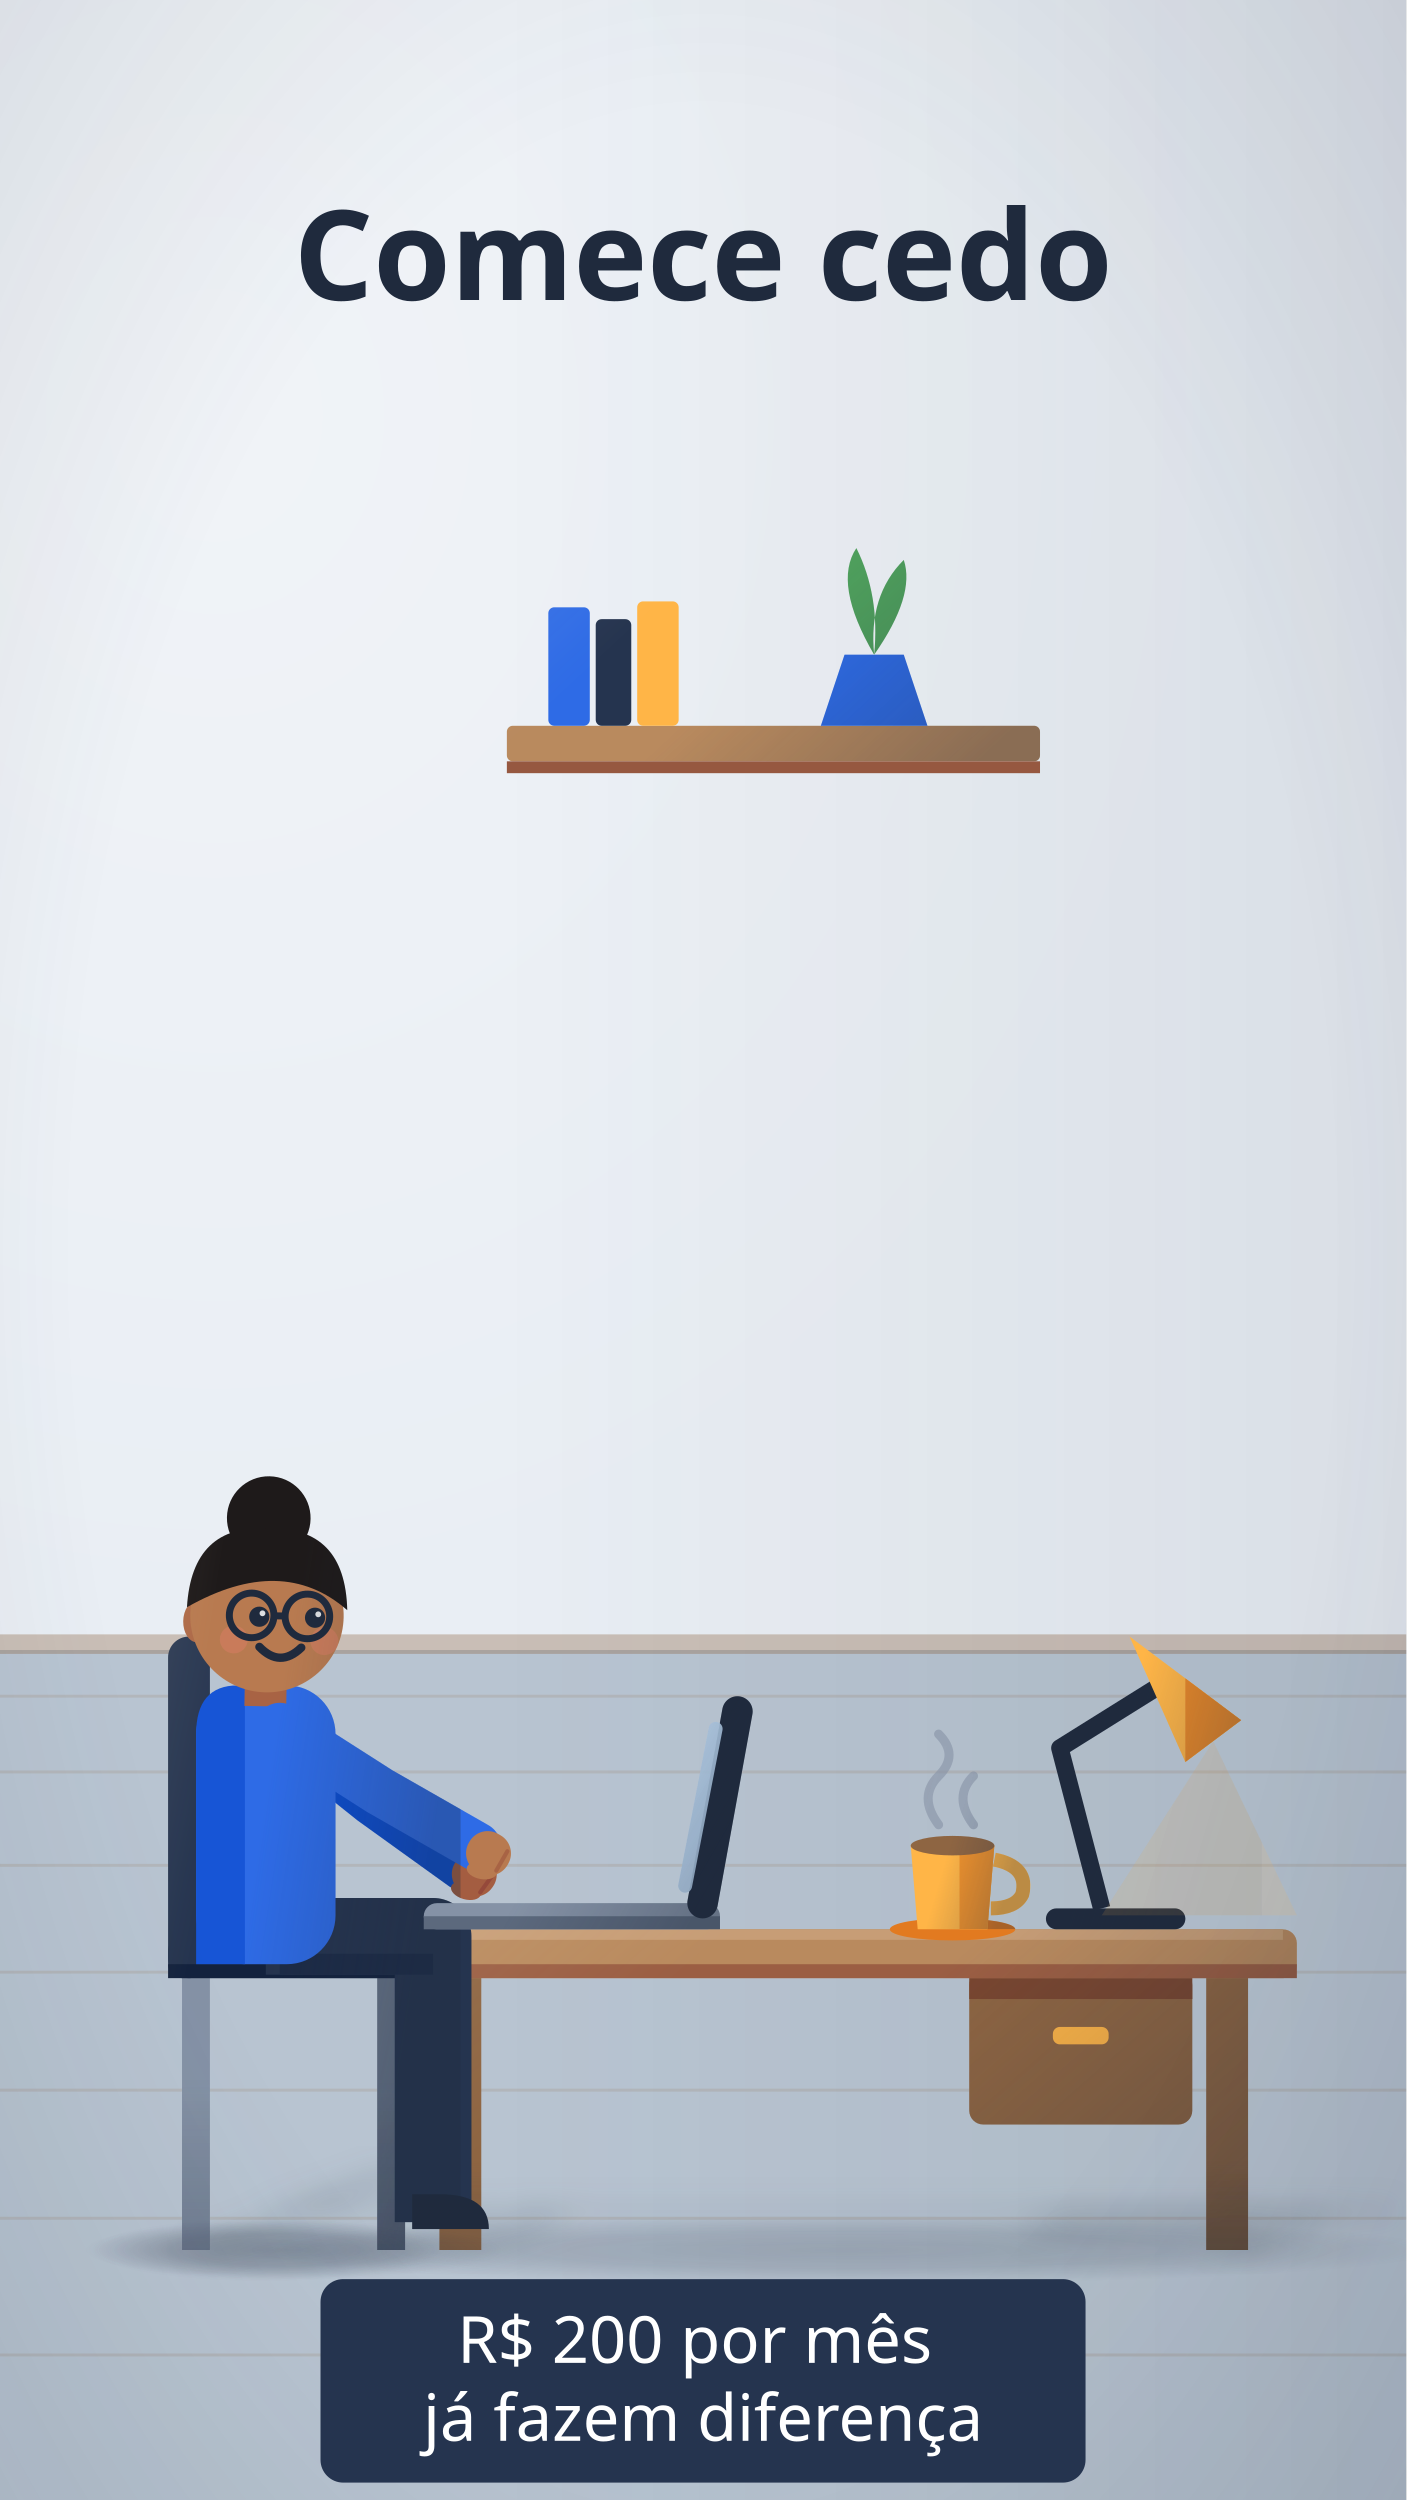
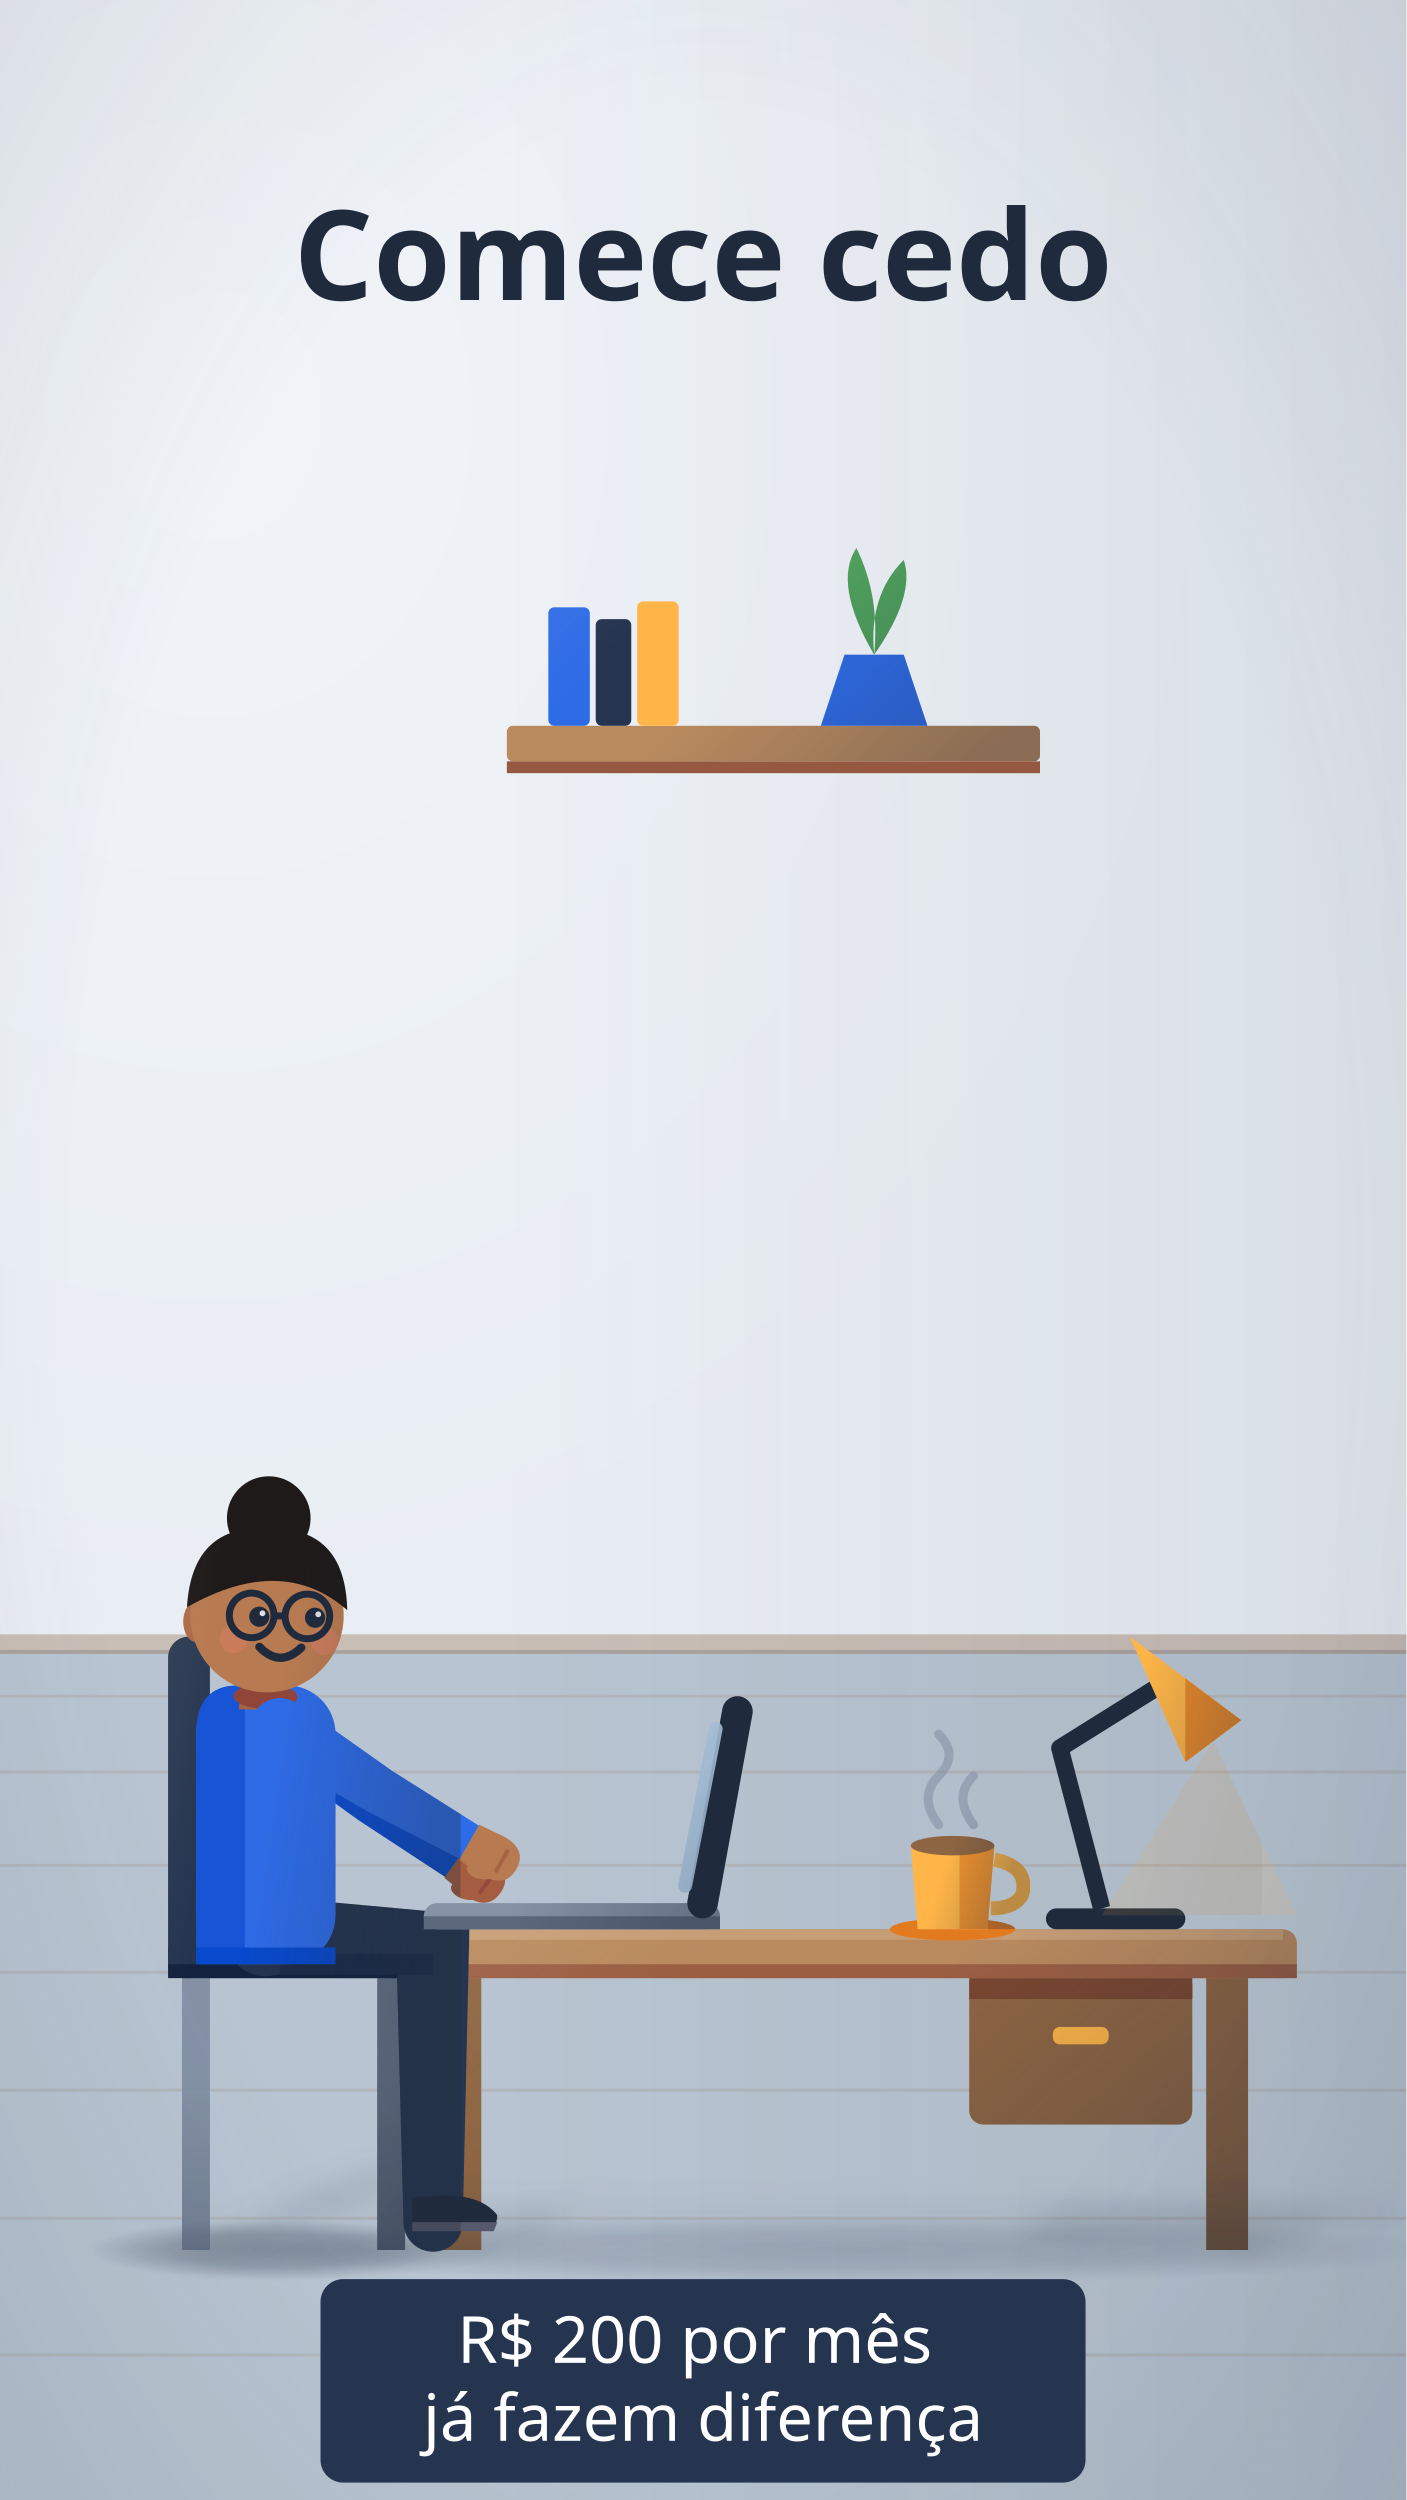
<svg xmlns="http://www.w3.org/2000/svg" width="720" height="1280" viewBox="0 0 720 1280">
  <defs>
    <linearGradient id="sky" x1="0" y1="0" x2="0" y2="1">
      <stop offset="0" stop-color="#DCEBF7" />
      <stop offset="0.55" stop-color="#e6f1f9" />
      <stop offset="0.85" stop-color="#EFF6FC" />
      <stop offset="1" stop-color="#EEF5FB" />
    </linearGradient>
    <linearGradient id="ground" x1="0" y1="0" x2="0" y2="1">
      <stop offset="0" stop-color="#9CC793" />
      <stop offset="1" stop-color="#7AB582" />
    </linearGradient>
    <radialGradient id="cshadow">
      <stop offset="0" stop-color="rgb(31,42,61)" stop-opacity="0.195" />
      <stop offset="0.55" stop-color="rgb(31,42,61)" stop-opacity="0.143" />
      <stop offset="1" stop-color="rgb(31,42,61)" stop-opacity="0" />
    </radialGradient>
    <filter id="hazeFar" color-interpolation-filters="sRGB">
      <feColorMatrix type="matrix" values="0.92 0 0 0 0.073 0 0.92 0 0 0.075 0 0 0.92 0 0.077 0 0 0 1 0" />
    </filter>
    <filter id="hazeMid" color-interpolation-filters="sRGB">
      <feColorMatrix type="matrix" values="0.96 0 0 0 0.037 0 0.96 0 0 0.037 0 0 0.96 0 0.038 0 0 0 1 0" />
    </filter>
    <linearGradient id="lgLight" x1="0" y1="0" x2="1" y2="0.35">
      <stop offset="0" stop-color="#FFF4DE" stop-opacity="0.156" />
      <stop offset="0.42" stop-color="#FFF4DE" stop-opacity="0" />
    </linearGradient>
    <linearGradient id="lgShade" x1="0" y1="0" x2="1" y2="0.35">
      <stop offset="0.6" stop-color="rgb(31,42,61)" stop-opacity="0" />
      <stop offset="1" stop-color="rgb(31,42,61)" stop-opacity="0.300" />
    </linearGradient>
    <linearGradient id="lgAO" x1="0" y1="0" x2="0" y2="1">
      <stop offset="0.72" stop-color="rgb(31,42,61)" stop-opacity="0" />
      <stop offset="1" stop-color="rgb(31,42,61)" stop-opacity="0.192" />
    </linearGradient>
    <filter id="toWhite" color-interpolation-filters="sRGB">
      <feColorMatrix values="0 0 0 0 1 0 0 0 0 1 0 0 0 0 1 0 0 0 1 0" />
    </filter>
    <filter id="castF" x="-30%" y="-30%" width="160%" height="160%" color-interpolation-filters="sRGB">
      <feColorMatrix values="0 0 0 0 0.122 0 0 0 0 0.165 0 0 0 0 0.239 0 0 0 1 0" />
      <feGaussianBlur stdDeviation="7.7" />
    </filter>
    <clipPath id="groundClip">
      <rect y="844.8" width="720" height="1280" />
    </clipPath>
    <radialGradient id="glow" cx="0.15" cy="0.25" r="0.75">
      <stop offset="0" stop-color="#FFF4DE" stop-opacity="0.330" />
      <stop offset="1" stop-color="#FFF4DE" stop-opacity="0" />
    </radialGradient>
    <linearGradient id="falloff" x1="0" y1="0" x2="1" y2="0">
      <stop offset="0.35" stop-color="rgb(31,42,61)" stop-opacity="0" />
      <stop offset="1" stop-color="rgb(31,42,61)" stop-opacity="0.078" />
    </linearGradient>
    <radialGradient id="vignette" cx="0.5" cy="0.5" r="0.75">
      <stop offset="0.6" stop-color="rgb(31,42,61)" stop-opacity="0" />
      <stop offset="1" stop-color="rgb(31,42,61)" stop-opacity="0.102" />
    </radialGradient>
  </defs>
  <rect width="720" height="844.8" fill="#E9EEF4" />
  <rect y="844.8" width="720" height="435.2" fill="#B8C4D1" />
  <rect y="836.8" width="720" height="10" fill="#8E6542" fill-opacity="0.35" stroke-opacity="0.35" />
  <rect x="0" y="867.7" width="720" height="1.5" fill="#8E6542" fill-opacity="0.15" stroke-opacity="0.15" />
  <rect x="0" y="906.5" width="720" height="1.5" fill="#8E6542" fill-opacity="0.15" stroke-opacity="0.15" />
  <rect x="0" y="954.3" width="720" height="1.5" fill="#8E6542" fill-opacity="0.15" stroke-opacity="0.15" />
  <rect x="0" y="1009.0" width="720" height="1.5" fill="#8E6542" fill-opacity="0.15" stroke-opacity="0.15" />
  <rect x="0" y="1069.4" width="720" height="1.5" fill="#8E6542" fill-opacity="0.15" stroke-opacity="0.15" />
  <rect x="0" y="1135.0" width="720" height="1.5" fill="#8E6542" fill-opacity="0.15" stroke-opacity="0.15" />
  <rect x="0" y="1205.0" width="720" height="1.5" fill="#8E6542" fill-opacity="0.15" stroke-opacity="0.15" />
  <rect width="720" height="844.8" fill="url(#glow)" style="mix-blend-mode: screen;" />
  <rect width="720" height="1280" fill="url(#falloff)" style="mix-blend-mode: multiply;" />
  <g clip-path="url(#groundClip)" opacity="0.189" style="mix-blend-mode: multiply;">
    <g filter="url(#castF)">
      <use href="#b_canto_mesa" transform="translate(432.0 1152.0) matrix(1 0 -0.350 0.13 0 0) scale(3.569)" />
      <use href="#b_canto_cadeira" transform="translate(150.3 1152.0) matrix(1 0 -0.350 0.13 0 0) scale(3.569)" />
    </g>
  </g>
  <g style="isolation: isolate;">
    <g id="prat" transform="translate(396.0 389.8) scale(3.033)">
      <g id="b_prat">
        <rect x="-45" y="-6" width="90" height="6" rx="1" fill="#B98A5E" />
        <rect x="-45" y="0" width="90" height="2" rx="0" fill="#965840" />
        <rect x="-38" y="-26" width="7" height="20" rx="1" fill="#2E6BE6" />
        <rect x="-30" y="-24" width="6" height="18" rx="1" fill="#25344F" />
        <rect x="-23" y="-27" width="7" height="21" rx="1" fill="#FFB547" />
        <path d="M8 -6 L12 -18 L22 -18 L26 -6 Z" fill="#2E6BE6" />
        <path d="M17 -18 Q10 -30 14 -36 Q18 -28 17 -18 Z M17 -18 Q24 -28 22 -34 Q16 -28 17 -18 Z" fill="#4E9E5C" />
      </g>
    </g>
    <mask id="mk_prat" maskUnits="userSpaceOnUse" x="204.9" y="266.0" width="382.2" height="123.8">
      <use href="#b_prat" transform="translate(396.0 389.8) scale(3.033)" filter="url(#toWhite)" />
    </mask>
    <g mask="url(#mk_prat)" opacity="1">
      <rect x="204.9" y="266.0" width="382.2" height="123.8" fill="url(#lgLight)" style="mix-blend-mode: screen;" />
      <rect x="204.9" y="266.0" width="382.2" height="123.8" fill="url(#lgShade)" style="mix-blend-mode: multiply;" />
    </g>
  </g>
  <g transform="translate(432.0 1152.0) scale(3.569)">
    <ellipse cx="0" cy="0" rx="85.0" ry="4.9" fill="url(#cshadow)" />
  </g>
  <g style="isolation: isolate;">
    <g id="canto_mesa" transform="translate(432.0 1152.0) scale(3.569)">
      <g id="b_canto_mesa">
        <rect x="-58" y="-40" width="6" height="40" rx="0" fill="#8E6542" />
        <rect x="52" y="-40" width="6" height="40" rx="0" fill="#8E6542" />
        <rect x="18" y="-40" width="32" height="22" rx="2" fill="#8E6542" />
        <rect x="18" y="-40" width="32" height="4" rx="0" fill="#794630" />
        <rect x="30" y="-32" width="8" height="2.5" rx="1" fill="#FFB547" />
        <rect x="-65" y="-46" width="130" height="7" rx="2" fill="#B98A5E" />
        <rect x="-65" y="-41" width="130" height="2" rx="0" fill="#9B5E43" />
        <rect x="-63" y="-46" width="126" height="1.5" rx="0" fill="#C79D76" />
      </g>
    </g>
    <mask id="mk_canto_mesa" maskUnits="userSpaceOnUse" x="107.3" y="955.0" width="649.5" height="197.0">
      <use href="#b_canto_mesa" transform="translate(432.0 1152.0) scale(3.569)" filter="url(#toWhite)" />
    </mask>
    <g mask="url(#mk_canto_mesa)" opacity="1">
      <rect x="107.3" y="955.0" width="649.5" height="197.0" fill="url(#lgLight)" style="mix-blend-mode: screen;" />
      <rect x="107.3" y="955.0" width="649.5" height="197.0" fill="url(#lgShade)" style="mix-blend-mode: multiply;" />
      <rect x="200.0" y="987.8" width="463.9" height="164.2" fill="url(#lgAO)" style="mix-blend-mode: multiply;" />
    </g>
  </g>
  <g transform="translate(150.3 1152.0) scale(3.569)">
    <ellipse cx="0" cy="0" rx="30.0" ry="4.2" fill="url(#cshadow)" />
  </g>
  <g style="isolation: isolate;">
    <g id="canto_cadeira" transform="translate(150.3 1152.0) scale(3.569)">
      <g id="b_canto_cadeira">
        <rect x="-16" y="-40" width="4" height="40" rx="0" fill="#8592A6" />
        <rect x="12" y="-40" width="4" height="40" rx="0" fill="#647185" />
        <rect x="-18" y="-88" width="6" height="49" rx="3" fill="#25344F" />
        <rect x="-18" y="-45" width="36" height="6" rx="2" fill="#25344F" />
        <rect x="-18" y="-41" width="36" height="2" rx="0" fill="#13223E" />
      </g>
    </g>
    <mask id="mk_canto_cadeira" maskUnits="userSpaceOnUse" x="40.4" y="775.2" width="219.8" height="376.8">
      <use href="#b_canto_cadeira" transform="translate(150.3 1152.0) scale(3.569)" filter="url(#toWhite)" />
    </mask>
    <g mask="url(#mk_canto_cadeira)" opacity="1">
      <rect x="40.4" y="775.2" width="219.8" height="376.8" fill="url(#lgLight)" style="mix-blend-mode: screen;" />
      <rect x="40.4" y="775.2" width="219.8" height="376.8" fill="url(#lgShade)" style="mix-blend-mode: multiply;" />
      <rect x="71.8" y="838.0" width="157.0" height="314.0" fill="url(#lgAO)" style="mix-blend-mode: multiply;" />
    </g>
  </g>
  <g transform="translate(136.1 1152.0) scale(3.569)">
    <ellipse cx="0" cy="0" rx="25.0" ry="4.5" fill="url(#cshadow)" />
  </g>
  <g style="isolation: isolate;">
    <g id="canto_pessoa" transform="translate(136.1 1152.0) scale(3.569)">
      <g id="b_canto_pessoa">
        <g transform="scale(1 1)">
-           <path d="M2 -75 L15.29 -64.4 L28.28 -55.06" stroke="#0C4DCF" fill="none" stroke-linecap="round" stroke-linejoin="round" stroke-width="7" />
+           <path d="M-0.62 -71.72L-0.62 -71.72L13.24 -61.7L26.71 -52.87A2.7 2.7 0 0 0 29.86 -57.25L29.86 -57.25L17.35 -67.11L4.62 -78.28A4.2 4.2 0 0 0 -0.62 -71.72Z" fill="#0C4DCF" />
          <g transform="translate(28.28 -55.06) rotate(35.73)">
            <ellipse cx="1.2" cy="0.9" rx="1.9" ry="1.3" fill="#95493A" transform="rotate(-30 1.2 0.9)" />
-             <rect x="-1.2" y="-3.1" width="6.4" height="6.2" rx="3" fill="#A45D41" />
+             <path d="M-1.2 -2.9 L3 -3.2 Q6.6 -3.1 6.6 0 Q6.6 3.1 3 3.2 L-1.2 2.9 Z" fill="#A45D41" />
            <ellipse cx="2.4" cy="2.6" rx="2.2" ry="1.25" fill="#A45D41" transform="rotate(-20 2.4 2.6)" />
            <path d="M4.2 -1.6 L4.2 1.6" stroke="#95493A" stroke-width="0.6" stroke-linecap="round" />
          </g>
-           <path d="M0 -45 L24 -45 L24 -4" stroke="#25344F" stroke-width="11" fill="none" stroke-linejoin="round" />
+           <path d="M0 -39.25L0 -39.25L18.75 -41.93L19.75 -4A4.25 4.25 0 0 0 28.25 -4L28.25 -4L29.25 -48.07L0 -50.75A5.75 5.75 0 0 0 0 -39.25Z" fill="#25344F" />
          <path d="M2 -41 L24 -41" stroke="#1C2B47" stroke-width="3" fill="none" />
-           <path d="M21 -3 L32 -3 Q32 -8 25 -8 L21 -8 Z" fill="#1F2A3D" />
+           <g transform="translate(0 -2.2)">
+             <path d="M21 -5.4 L21 -0.8 L31.5 -0.8 Q33.2 -0.8 33.2 -2.8 Q31 -5.6 26 -5.6 Z" fill="#1F2A3D" />
+             <path d="M21 -1.8 L33.2 -1.8 L32.7 -0.5 L21 -0.5 Z" fill="#56586C" />
+           </g>
          <rect x="-10" y="-81" width="20" height="40" rx="7" fill="#2E6BE6" />
          <path d="M-10 -74 Q-10 -81 -4 -81 L-3 -81 L-3 -41 L-10 -41 Z" fill="#1755D6" />
+           <path d="M-10 -43.4 L10 -43.4 L10 -41 L-10 -41 Z" fill="#0849CD" />
        </g>
        <g transform="translate(0 0) scale(1) rotate(1.05 0 -82)">
-           <rect x="-3" y="-85" width="6" height="7" fill="#A86344" />
+           <path d="M-3 -85 L3 -85 L3.8 -77.5 L-3.8 -77.5 Z" fill="#A86344" />
+           <ellipse cx="0" cy="-79.4" rx="4.6" ry="1.8" fill="#914538" />
          <circle cx="0" cy="-105" r="6" fill="#1E1A1A" />
          <ellipse cx="-10" cy="-90" rx="2" ry="3" fill="#AE6A48" />
          <circle cx="0" cy="-91" r="11" fill="#B87A50" />
          <path d="M-11.5 -92 Q-11 -104 0 -103.5 Q11 -104 11.5 -92 Q2 -100 -11.5 -92 Z" fill="#1E1A1A" />
          <circle cx="-1.1" cy="-90.83" r="1.45" fill="#1F2A3D" />
          <circle cx="-0.65" cy="-91.33" r="0.42" fill="#FFFFFF" fill-opacity="0.85" stroke-opacity="0.85" />
          <circle cx="6.9" cy="-90.83" r="1.45" fill="#1F2A3D" />
          <circle cx="7.35" cy="-91.33" r="0.42" fill="#FFFFFF" fill-opacity="0.85" stroke-opacity="0.85" />
          <path d="M-1 -86.5 Q2 -83.5 5 -86.5" stroke="#1F2A3D" stroke-width="1.2" fill="none" stroke-linecap="round" />
          <circle cx="-4.7" cy="-87.5" r="2" fill="#E9806E" fill-opacity="0.35" stroke-opacity="0.35" />
          <circle cx="8.3" cy="-87.5" r="2" fill="#E9806E" fill-opacity="0.35" stroke-opacity="0.35" />
          <g stroke="#1F2A3D" stroke-width="1" fill="none">
            <circle cx="-2.2" cy="-91" r="3.2" />
            <circle cx="5.8" cy="-91" r="3.2" />
            <path d="M1 -91 L2.6 -91" />
          </g>
        </g>
        <g transform="scale(1 1)">
-           <path d="M2 -75 L16.32 -65.84 L30.21 -57.9" stroke="#2E6BE6" fill="none" stroke-linecap="round" stroke-linejoin="round" stroke-width="7" />
+           <path d="M-0.26 -71.46L-0.26 -71.46L14.56 -62.94L28.87 -55.56A2.7 2.7 0 0 0 31.55 -60.25L31.55 -60.25L18.09 -68.75L4.26 -78.54A4.2 4.2 0 0 0 -0.26 -71.46Z" fill="#2E6BE6" />
          <g transform="translate(30.21 -57.9) rotate(29.76)">
            <ellipse cx="1.2" cy="0.9" rx="1.9" ry="1.3" fill="#A86344" transform="rotate(-30 1.2 0.9)" />
-             <rect x="-1.2" y="-3.1" width="6.4" height="6.2" rx="3" fill="#B87A50" />
+             <path d="M-1.2 -2.9 L3 -3.2 Q6.6 -3.1 6.6 0 Q6.6 3.1 3 3.2 L-1.2 2.9 Z" fill="#B87A50" />
            <ellipse cx="2.4" cy="2.6" rx="2.2" ry="1.25" fill="#B87A50" transform="rotate(-20 2.4 2.6)" />
            <path d="M4.2 -1.6 L4.2 1.6" stroke="#A86344" stroke-width="0.6" stroke-linecap="round" />
          </g>
        </g>
      </g>
    </g>
    <mask id="mk_canto_pessoa" maskUnits="userSpaceOnUse" x="36.1" y="689.5" width="199.8" height="462.5">
      <use href="#b_canto_pessoa" transform="translate(136.1 1152.0) scale(3.569)" filter="url(#toWhite)" />
    </mask>
    <g mask="url(#mk_canto_pessoa)" opacity="1">
      <rect x="36.1" y="689.5" width="199.8" height="462.5" fill="url(#lgLight)" style="mix-blend-mode: screen;" />
      <rect x="36.1" y="689.5" width="199.8" height="462.5" fill="url(#lgShade)" style="mix-blend-mode: multiply;" />
    </g>
  </g>
  <g style="isolation: isolate;">
    <g id="canto_tela" transform="translate(292.8 987.8) scale(4.461)">
      <g id="b_canto_tela">
        <rect x="-17" y="-3" width="34" height="3" rx="1.5" fill="#8592A6" />
        <rect x="-17" y="-1.5" width="34" height="1.5" rx="0" fill="#5C697D" />
        <path d="M15 -3 L19 -25" stroke="#1F2A3D" stroke-width="3.5" stroke-linecap="round" />
        <path d="M13 -5 L16.5 -23" stroke="#BCD7F2" stroke-width="1.6" stroke-linecap="round" fill-opacity="0.9" stroke-opacity="0.9" />
      </g>
    </g>
    <mask id="mk_canto_tela" maskUnits="userSpaceOnUse" x="186.7" y="859.4" width="212.3" height="128.5">
      <use href="#b_canto_tela" transform="translate(292.8 987.8) scale(4.461)" filter="url(#toWhite)" />
    </mask>
    <g mask="url(#mk_canto_tela)" opacity="1">
      <rect x="186.7" y="859.4" width="212.3" height="128.5" fill="url(#lgLight)" style="mix-blend-mode: screen;" />
      <rect x="186.7" y="859.4" width="212.3" height="128.5" fill="url(#lgShade)" style="mix-blend-mode: multiply;" />
    </g>
  </g>
  <g style="isolation: isolate;">
    <g id="canto_luminaria" transform="translate(571.2 987.8) scale(3.569)">
      <g id="b_canto_luminaria">
        <rect x="-10" y="-3" width="20" height="3" rx="1.5" fill="#1F2A3D" />
        <path d="M-2 -3 L-8 -26 L8 -36" stroke="#1F2A3D" stroke-width="2.5" fill="none" stroke-linejoin="round" />
        <path d="M2 -42 L18 -30 L10 -24 Z" fill="#FFB547" />
        <path d="M10 -36 L18 -30 L10 -24 Z" fill="#EA8928" />
        <path d="M14 -27 L26 -2 L-2 -2 Z" fill="#FFB547" fill-opacity="0.13" stroke-opacity="0.13" />
      </g>
    </g>
    <mask id="mk_canto_luminaria" maskUnits="userSpaceOnUse" x="496.2" y="808.0" width="149.9" height="179.9">
      <use href="#b_canto_luminaria" transform="translate(571.2 987.8) scale(3.569)" filter="url(#toWhite)" />
    </mask>
    <g mask="url(#mk_canto_luminaria)" opacity="1">
      <rect x="496.2" y="808.0" width="149.9" height="179.9" fill="url(#lgLight)" style="mix-blend-mode: screen;" />
      <rect x="496.2" y="808.0" width="149.9" height="179.9" fill="url(#lgShade)" style="mix-blend-mode: multiply;" />
    </g>
  </g>
  <g style="isolation: isolate;">
    <g id="canto_caneca" transform="translate(487.7 987.8) scale(3.569)">
      <g id="b_canto_caneca">
        <ellipse cx="0" cy="0" rx="9" ry="1.6" fill="#E27A20" />
        <path d="M-6 -12 L6 -12 L5 0 L-5 0 Z" fill="#FFB547" />
        <path d="M1 -12 L6 -12 L5 0 L1 0 Z" fill="#EF922D" />
        <ellipse cx="0" cy="-12" rx="6" ry="1.4" fill="#8E6542" />
        <path d="M6 -10 Q11 -9 10 -5 Q9 -3 5.5 -3" stroke="#FFB547" stroke-width="2" fill="none" />
        <path d="M-2 -15 Q-5 -19 -2 -22 Q1 -25 -2 -28 M3 -15 Q0 -19 3 -22" stroke="#8592A6" stroke-width="1.3" fill="none" fill-opacity="0.6" stroke-opacity="0.6" stroke-linecap="round" />
      </g>
    </g>
    <mask id="mk_canto_caneca" maskUnits="userSpaceOnUse" x="447.7" y="893.6" width="79.9" height="94.2">
      <use href="#b_canto_caneca" transform="translate(487.7 987.8) scale(3.569)" filter="url(#toWhite)" />
    </mask>
    <g mask="url(#mk_canto_caneca)" opacity="1">
      <rect x="447.7" y="893.6" width="79.9" height="94.2" fill="url(#lgLight)" style="mix-blend-mode: screen;" />
      <rect x="447.7" y="893.6" width="79.9" height="94.2" fill="url(#lgShade)" style="mix-blend-mode: multiply;" />
    </g>
  </g>
  <rect width="720" height="1280" fill="url(#vignette)" style="mix-blend-mode: multiply;" />
  <text x="360.0" y="153.6" font-family="Poppins" font-size="64.0" font-weight="700" fill="#1F2A3D" text-anchor="middle">
    <tspan x="360.0">Comece cedo</tspan>
  </text>
  <rect x="164.1" y="1166.9" width="391.7" height="104.2" rx="11.648" fill="#25344F" />
  <text x="360.0" y="1209.8" font-family="Poppins" font-size="33.3" font-weight="500" fill="#FFFFFF" text-anchor="middle">
    <tspan x="360.0">R$ 200 por mês</tspan>
    <tspan x="360.0" dy="39.9">já fazem diferença</tspan>
  </text>
</svg>
